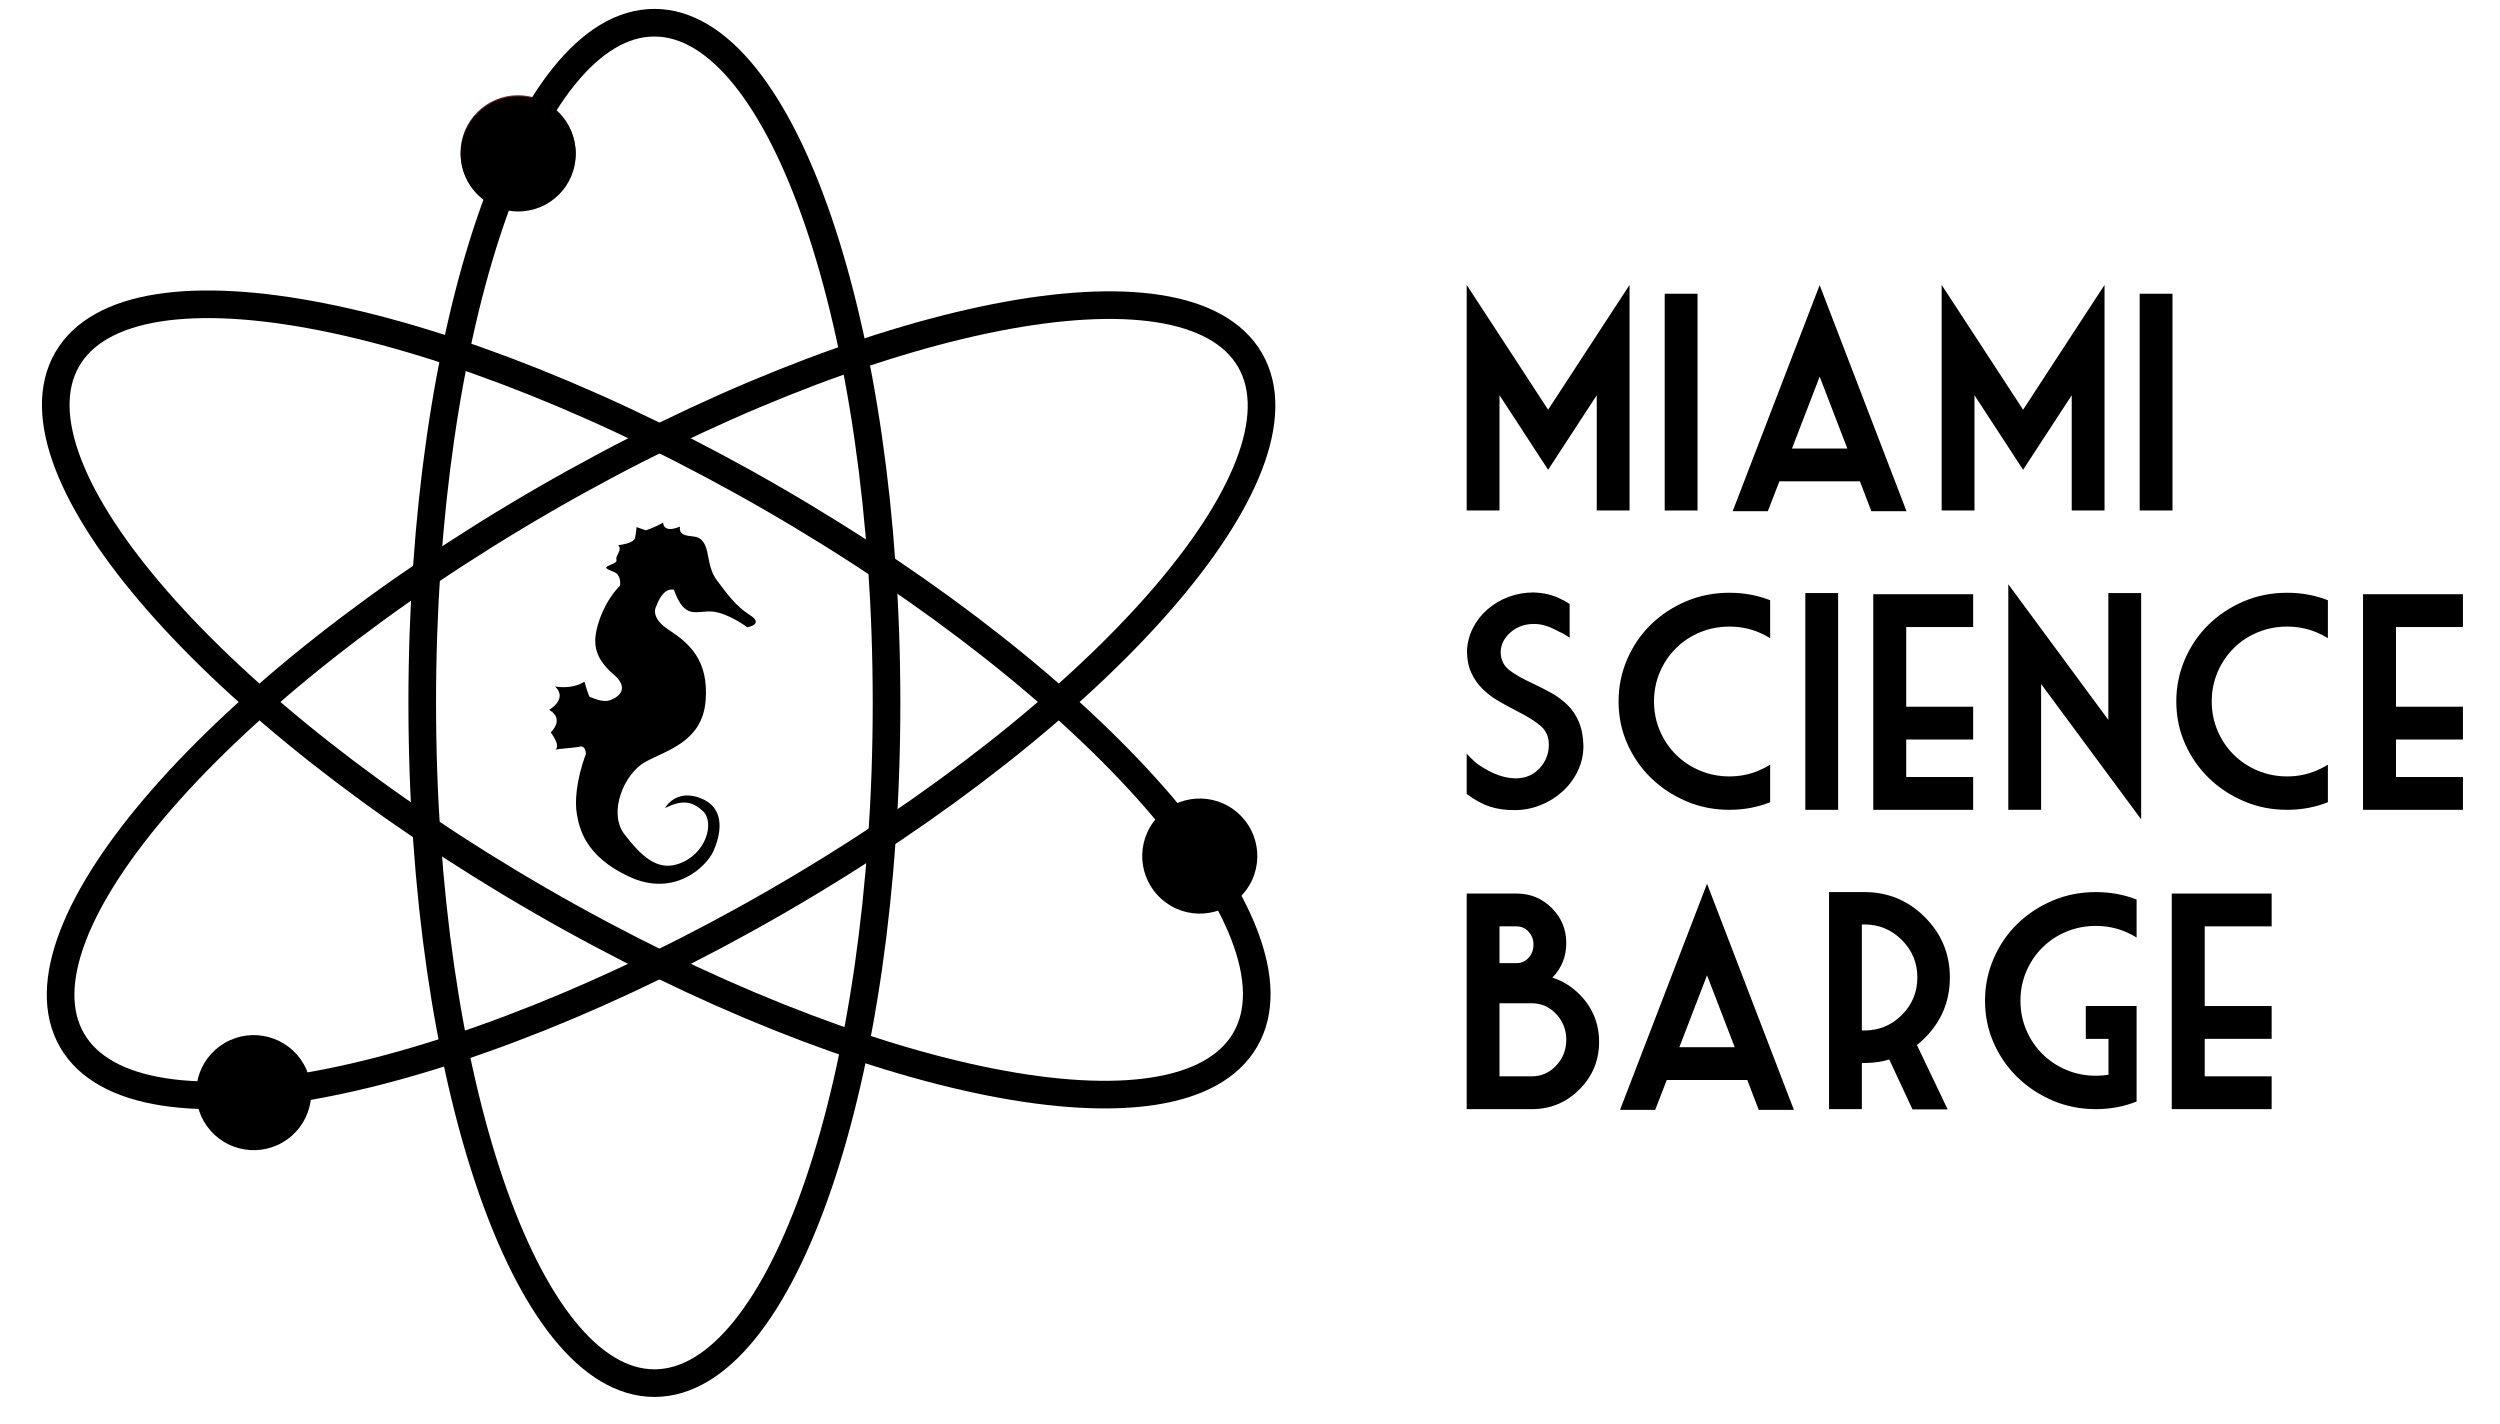
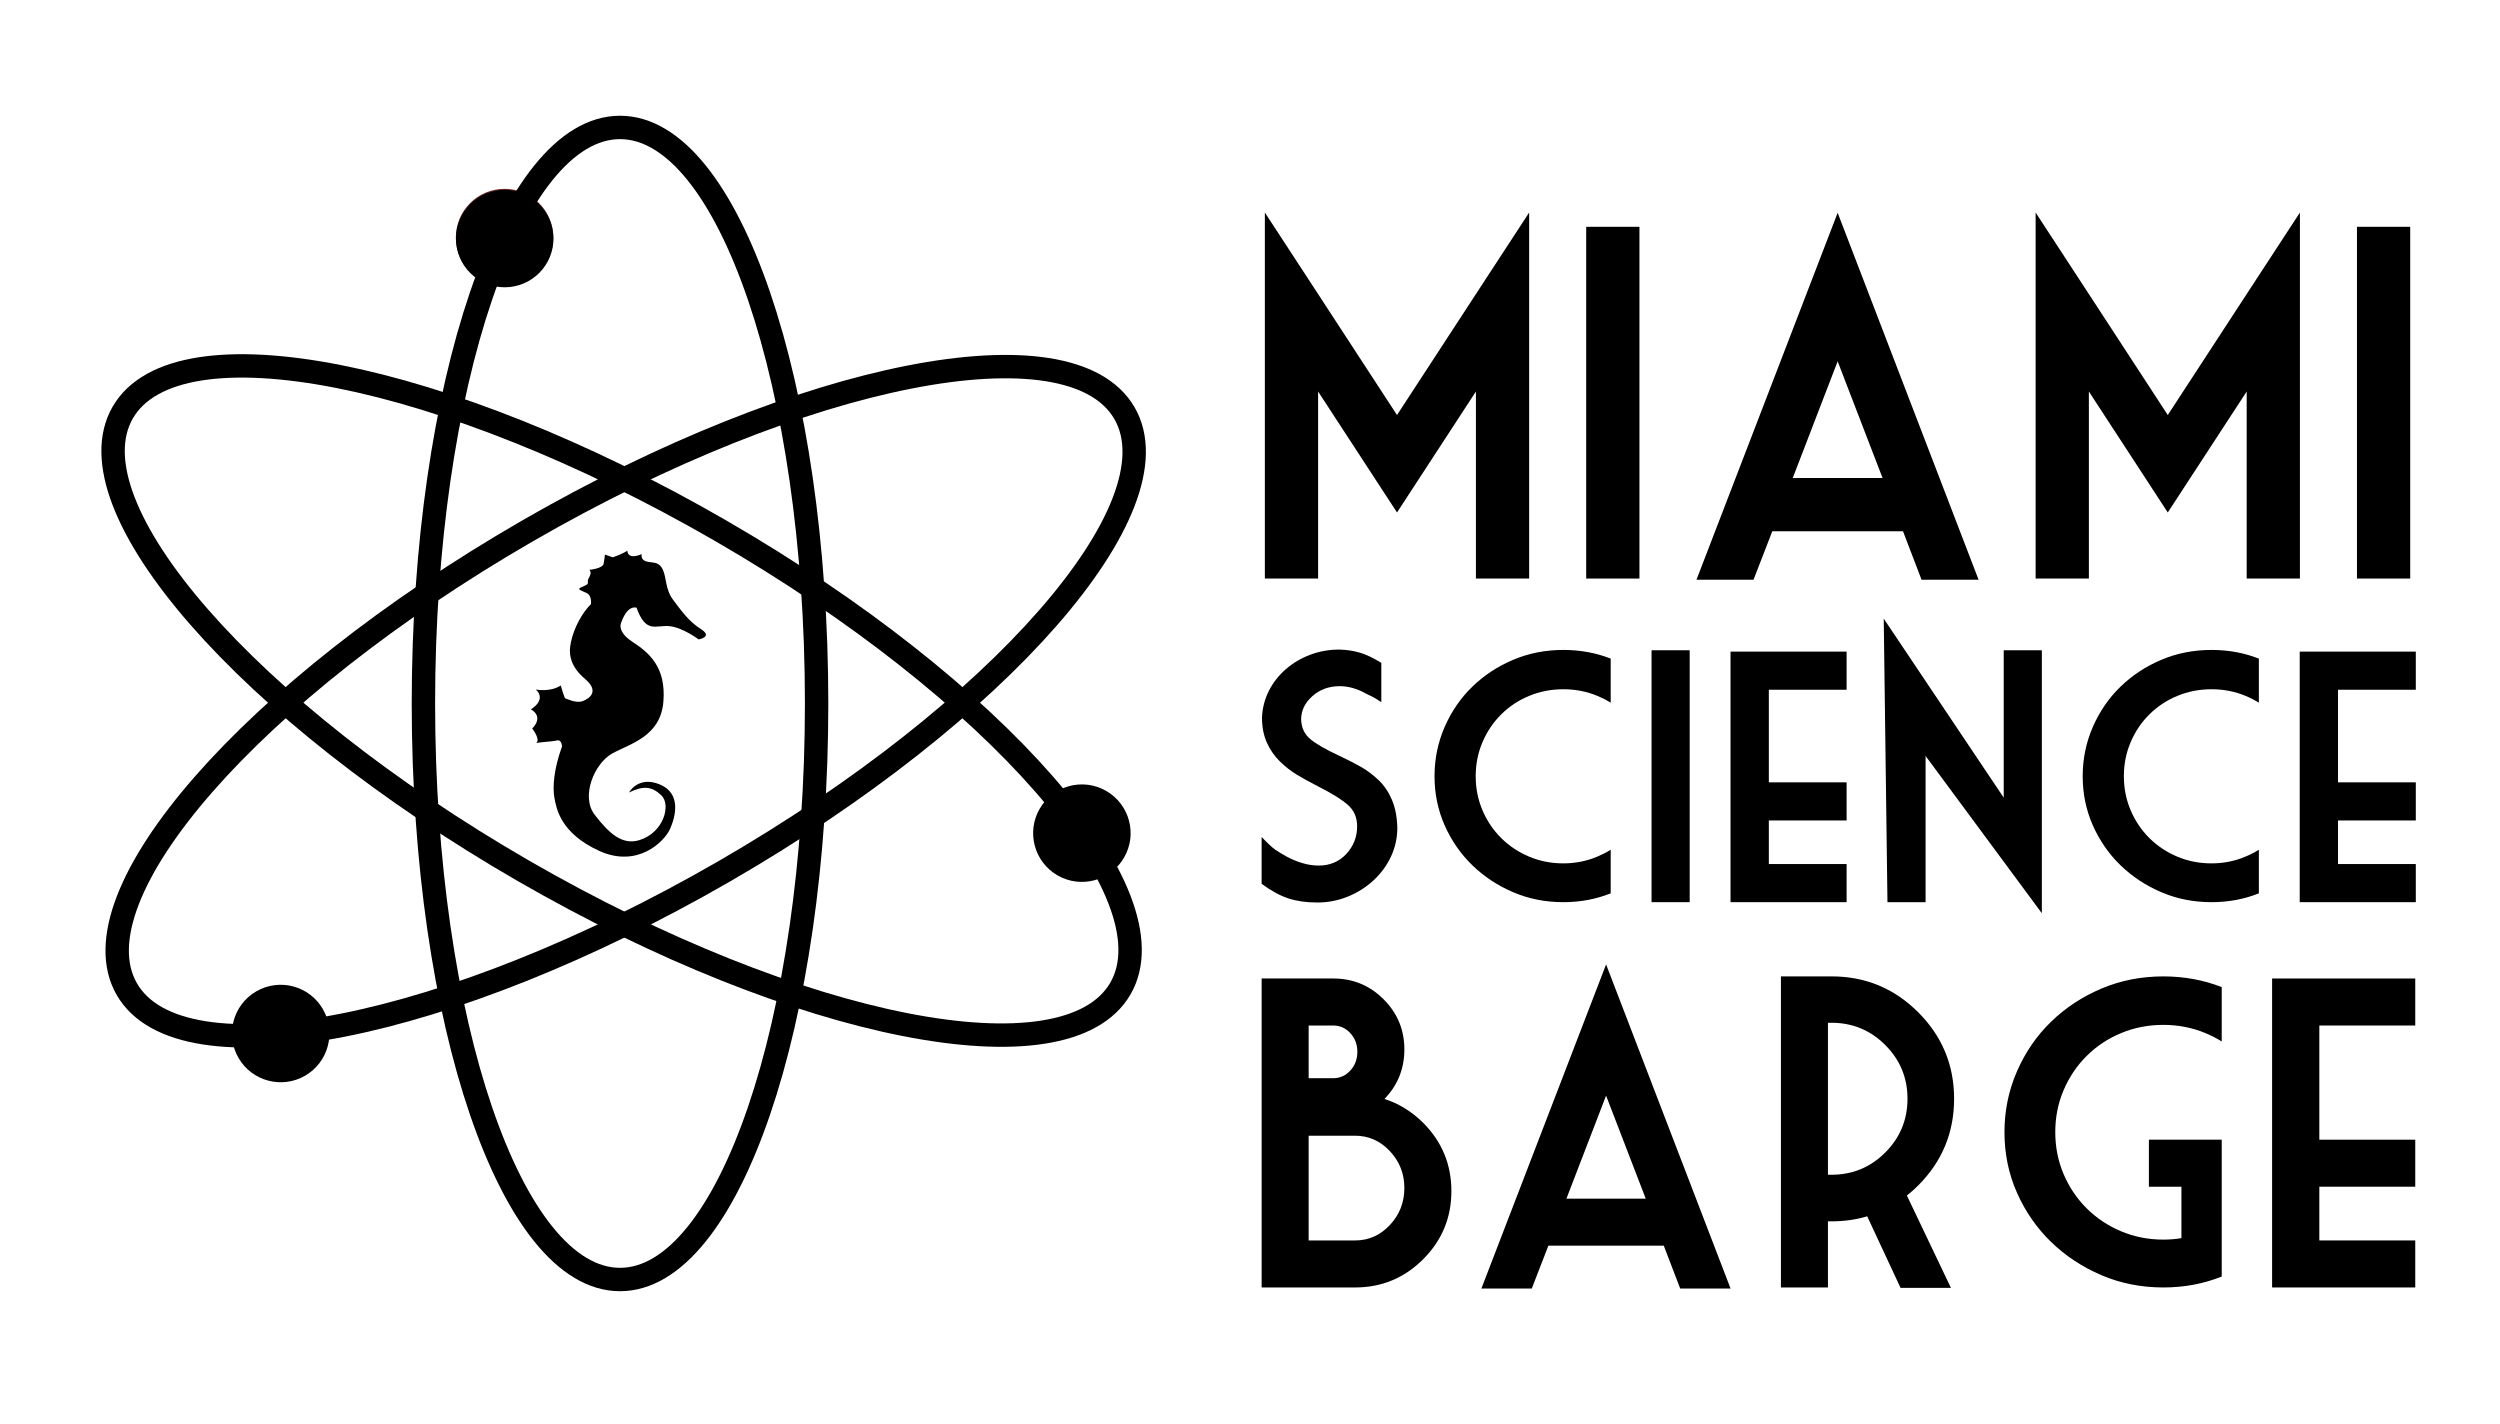
<svg xmlns="http://www.w3.org/2000/svg" xmlns:xlink="http://www.w3.org/1999/xlink" version="1.1" id="Layer_1" x="0px" y="0px" width="803.096px" height="457.238px" viewBox="0 0 803.096 457.238" enable-background="new 0 0 803.096 457.238" xml:space="preserve">
-   <symbol id="Electron_Path" viewBox="-266.882 -183.821 533.762 373.139">
-     <path fill="none" stroke="#000000" stroke-width="12" stroke-miterlimit="10" d="M-50.427,98.997   c141.336,81.601,278.487,108.646,306.337,60.409C283.76,111.168,191.762,5.915,50.427-75.687   c-141.336-81.6-278.488-108.646-306.338-60.408C-283.762-87.856-191.763,17.396-50.427,98.997z" />
-     <path d="M-189.474-137.167c11.957,6.904,27.247,2.808,34.15-9.15c6.903-11.957,2.807-27.247-9.15-34.15   c-11.958-6.903-27.248-2.807-34.151,9.15C-205.529-159.359-201.432-144.07-189.474-137.167z" />
-   </symbol>
+   <g>
+     <path d="M194.321,178.145l2.514,0.888c0,0,2.544-0.798,4.719-2.125c0,0-0.171,3.079,4.604,1.1c0,0-0.525,1.706,1.383,2.322   c1.908,0.615,3.957-0.163,5.305,2.508c1.349,2.669,0.759,6.41,3.429,9.917c2.67,3.507,4.938,6.835,8.905,9.347   c3.968,2.513-0.757,3.301-0.757,3.301s-5.164-3.9-9.49-4.269c-4.325-0.367-7.429,2.484-10.447-5.914c0,0-2.772-1.125-4.822,4.509   c0,0-1.911,2.902,3.434,6.399c5.346,3.498,10.934,8.075,10.006,19.311c-0.927,11.234-10.795,13.474-16.463,16.627   c-5.667,3.156-10.189,13.746-5.585,19.701s8.836,9.871,14.453,8.08c7.791-2.484,10.088-11.363,6.944-14.355   c-3.145-2.992-5.906-3.09-10.393-0.913c0,0,2.946-5.472,9.901-2.584c6.956,2.885,5.08,10.296,3.264,14.332   c-1.818,4.04-10.433,12.666-22.804,6.979c-12.373-5.688-13.687-13.562-14.322-17.005c-0.637-3.44-0.182-9.308,2.445-16.5   c0,0-0.044-2.325-1.681-1.93c-1.635,0.396-5.232,0.479-6.654,0.851c0,0,1.689-0.695-1.234-4.723c0,0,3.95-3.562-0.434-6.142   c0,0,5.199-2.923,1.606-6.36c0,0,4.548,0.954,7.99-1.301c0,0,1.188,4.236,1.51,4.199c0.321-0.039,3.314,1.673,5.583,0.812   c2.268-0.86,5.321-3.19,0.751-7.066c-4.567-3.875-5.154-7.479-4.831-10.306c0.433-3.795,2.674-9.722,6.671-13.75   c0,0,0.457-2.769-1.462-3.631c-1.918-0.862-3.12-1.16-1.61-1.817c1.509-0.656,2.341-0.888,2.082-1.794   c-0.26-0.906,1.731-2.499,0.489-3.787c0,0,4.295-0.375,4.601-1.997C194.226,179.437,194.321,178.145,194.321,178.145" />
+     <ellipse fill="none" stroke="#712526" stroke-width="0.874" stroke-miterlimit="10" cx="199.123" cy="225.668" rx="63.155" ry="185.046" />
+     <path fill="#712526" d="M177.739,76.316c0,8.646-7.009,15.655-15.655,15.655s-15.655-7.009-15.655-15.655   s7.01-15.655,15.655-15.655S177.739,67.67,177.739,76.316" />
+     <g>
+       <g>
+         <ellipse transform="matrix(0.5 0.866 -0.866 0.5 295.5789 -61.4328)" fill="none" stroke="#000000" stroke-width="7.514" stroke-miterlimit="10" cx="200.992" cy="225.265" rx="63.152" ry="185.034" />
+       </g>
+       <g>
+         <g>
+           <defs>
+             <rect id="SVGID_1_" x="33.87" y="114.006" width="334.242" height="233.659" />
+           </defs>
+           <clipPath id="SVGID_2_">
+             <use xlink:href="#SVGID_1_" overflow="visible" />
+           </clipPath>
+           <path clip-path="url(#SVGID_2_)" d="M82.343,318.45c7.488-4.323,17.062-1.759,21.385,5.729      c4.324,7.486,1.758,17.062-5.729,21.385c-7.487,4.322-17.062,1.758-21.386-5.729C72.29,332.348,74.856,322.773,82.343,318.45" />
+         </g>
+       </g>
+     </g>
+     <g>
+       <g>
+         <g>
+           <defs>
+             <rect id="SVGID_3_" x="27.226" y="106.376" transform="matrix(0.5 -0.866 0.866 0.5 -96.1284 279.9033)" width="334.232" height="233.653" />
+           </defs>
+           <clipPath id="SVGID_4_">
+             <use xlink:href="#SVGID_3_" overflow="visible" />
+           </clipPath>
+           <ellipse clip-path="url(#SVGID_4_)" fill="none" stroke="#000000" stroke-width="7.514" stroke-miterlimit="10" cx="199.171" cy="225.984" rx="63.156" ry="185.045" />
+         </g>
+       </g>
+       <g>
+         <path d="M177.787,76.632c0,8.646-7.008,15.656-15.654,15.656s-15.656-7.009-15.656-15.655s7.009-15.655,15.655-15.655     S177.787,67.987,177.787,76.632" />
+       </g>
+     </g>
+     <g>
+       <g>
+         <path d="M339.713,281.201c-7.488-4.323-10.054-13.898-5.729-21.387c4.321-7.486,13.896-10.055,21.386-5.729     c7.487,4.323,10.053,13.897,5.729,21.386C356.775,282.96,347.201,285.523,339.713,281.201" />
+       </g>
+     </g>
+     <polygon points="448.774,133.325 474.122,94.464 491.224,68.277 491.224,185.854 474.122,185.854 474.122,125.768 448.774,164.629    423.426,125.768 423.426,185.854 406.322,185.854 406.322,68.277 423.426,94.464  " />
+     <rect x="509.547" y="72.858" width="17.104" height="112.996" />
+     <path d="M569.328,170.66l-6.031,15.575h-18.325l45.354-117.881l45.272,117.881h-18.322l-5.956-15.575H569.328z M575.895,153.558   h28.859l-14.43-37.487L575.895,153.558z" />
+     <polygon points="696.373,133.325 721.72,94.464 738.821,68.277 738.821,185.854 721.72,185.854 721.72,125.768 696.373,164.629    671.025,125.768 671.025,185.854 653.921,185.854 653.921,68.277 671.025,94.464  " />
+     <rect x="757.146" y="72.858" width="17.104" height="112.996" />
+     <path d="M423.165,289.922c-3.499,0-6.588-0.438-9.269-1.312c-2.68-0.875-5.551-2.439-8.613-4.7V268.87   c1.896,2.004,3.354,3.364,4.375,4.073c1.021,0.711,2.271,1.468,3.747,2.27c1.476,0.803,3.105,1.477,4.894,2.025   c1.785,0.545,3.553,0.818,5.303,0.818c3.609,0,6.572-1.248,8.889-3.746c2.313-2.498,3.471-5.459,3.471-8.887   c0-2.807-0.984-5.085-2.951-6.834c-1.969-1.75-5.192-3.755-9.68-6.016c-2.696-1.387-4.976-2.645-6.834-3.773   c-1.858-1.131-3.646-2.531-5.358-4.21c-1.713-1.676-3.1-3.671-4.153-5.985c-1.06-2.313-1.586-5.039-1.586-8.177   c0.146-3.062,0.894-5.913,2.24-8.557c1.349-2.643,3.17-4.957,5.469-6.944c2.297-1.986,4.909-3.526,7.848-4.621   c2.933-1.093,6.021-1.64,9.268-1.64c2.44,0.074,4.665,0.409,6.67,1.013c2.008,0.6,4.283,1.685,6.836,3.252v12.631   c-1.529-1.021-2.577-1.649-3.144-1.887c-0.566-0.238-1.367-0.639-2.407-1.203c-1.037-0.564-2.24-1.048-3.605-1.448   c-1.368-0.401-2.817-0.603-4.35-0.603c-3.427,0.038-6.323,1.121-8.692,3.254c-2.368,2.131-3.556,4.602-3.556,7.409   c0.073,2.661,1.067,4.784,2.98,6.37c1.913,1.585,5.003,3.359,9.268,5.33c2.916,1.388,5.295,2.605,7.14,3.665   c1.838,1.056,3.648,2.425,5.438,4.1c1.784,1.681,3.229,3.792,4.319,6.343c1.095,2.555,1.677,5.579,1.749,9.077   c0,3.209-0.675,6.263-2.022,9.158c-1.348,2.897-3.226,5.461-5.632,7.685c-2.405,2.224-5.167,3.965-8.283,5.223   C429.808,289.293,426.556,289.922,423.165,289.922" />
+     <path d="M517.417,272.973v13.998c-4.737,1.896-9.807,2.842-15.2,2.842c-5.761,0-11.137-1.063-16.131-3.199   c-4.994-2.131-9.367-5.02-13.123-8.665c-3.755-3.646-6.716-7.919-8.885-12.821c-2.168-4.9-3.254-10.161-3.254-15.773   c0-5.578,1.086-10.854,3.254-15.83c2.169-4.978,5.13-9.287,8.885-12.933c3.756-3.645,8.129-6.524,13.123-8.639   c4.994-2.113,10.37-3.171,16.131-3.171c5.396,0,10.463,0.93,15.2,2.789v14.162c-1.347-0.838-2.771-1.567-4.265-2.187   c-3.428-1.422-7.071-2.132-10.938-2.132c-3.899,0-7.563,0.71-10.99,2.132c-3.427,1.421-6.417,3.4-8.968,5.934   c-2.552,2.533-4.557,5.504-6.016,8.91c-1.457,3.41-2.188,7.064-2.188,10.967c0,3.899,0.729,7.553,2.188,10.961   c1.459,3.41,3.464,6.381,6.016,8.914c2.551,2.533,5.541,4.521,8.968,5.959c3.427,1.441,7.091,2.158,10.99,2.158   c3.864,0,7.51-0.729,10.938-2.187C514.646,274.54,516.07,273.811,517.417,272.973" />
+     <rect x="530.54" y="208.889" width="12.249" height="80.923" />
+     <polygon points="555.911,209.325 593.201,209.325 593.201,221.572 568.215,221.572 568.215,251.318 593.201,251.318    593.201,263.566 568.215,263.566 568.215,277.564 593.201,277.564 593.201,289.812 555.911,289.812  " />
+     <polygon points="643.672,256.238 643.672,208.888 655.919,208.888 655.919,293.367 618.573,242.844 618.573,289.812    606.326,289.812 605.126,198.732  " />
+     <path d="M725.634,272.973v13.998c-4.737,1.896-9.806,2.842-15.2,2.842c-5.76,0-11.137-1.063-16.13-3.199   c-4.994-2.131-9.368-5.02-13.123-8.665s-6.717-7.919-8.886-12.821c-2.168-4.9-3.254-10.161-3.254-15.773   c0-5.578,1.086-10.854,3.254-15.83c2.169-4.978,5.131-9.287,8.886-12.933c3.755-3.645,8.129-6.524,13.123-8.639   c4.993-2.113,10.37-3.171,16.13-3.171c5.396,0,10.463,0.93,15.2,2.789v14.162c-1.347-0.838-2.769-1.567-4.265-2.187   c-3.426-1.422-7.071-2.132-10.938-2.132c-3.897,0-7.563,0.71-10.988,2.132c-3.429,1.421-6.418,3.4-8.969,5.934   c-2.553,2.533-4.558,5.504-6.015,8.91c-1.457,3.41-2.188,7.064-2.188,10.967c0,3.899,0.729,7.553,2.188,10.961   c1.457,3.41,3.462,6.381,6.015,8.914c2.551,2.533,5.54,4.521,8.969,5.959c3.425,1.441,7.091,2.158,10.988,2.158   c3.864,0,7.512-0.729,10.938-2.187C722.865,274.54,724.287,273.811,725.634,272.973" />
+     <polygon points="738.756,209.325 776.048,209.325 776.048,221.572 751.061,221.572 751.061,251.318 776.048,251.318    776.048,263.566 751.061,263.566 751.061,277.564 776.048,277.564 776.048,289.812 738.756,289.812  " />
+     <path d="M405.285,413.582V314.33h22.993c6.339,0,11.732,2.225,16.184,6.675s6.676,9.82,6.676,16.115   c0,6.202-2.137,11.509-6.405,15.913c4.586,1.438,8.741,4.001,12.475,7.687c6.024,6.068,9.034,13.375,9.034,21.914   c0,8.541-3.022,15.836-9.067,21.88c-6.048,6.047-13.342,9.068-21.881,9.068H405.285L405.285,413.582z M420.39,346.359h7.891   c2.155,0,3.986-0.82,5.495-2.465c1.508-1.642,2.26-3.651,2.26-6.033c0-2.338-0.752-4.326-2.26-5.969   c-1.509-1.642-3.34-2.459-5.495-2.459h-7.891V346.359z M420.39,364.831v22.724v10.927h14.901c4.36,0,8.091-1.651,11.191-4.958   c3.104-3.305,4.653-7.271,4.653-11.9c0-4.584-1.551-8.528-4.653-11.834c-3.103-3.303-6.831-4.956-11.191-4.956L420.39,364.831   L420.39,364.831z" />
+     <path d="M497.395,400.165l-5.327,13.755h-16.185l40.055-104.109l39.983,104.109h-16.182l-5.264-13.755H497.395z M503.192,385.062   h25.485l-12.743-33.107L503.192,385.062z" />
+     <path d="M612.562,384.048l14.157,29.67h-16.184l-10.72-22.993c-3.6,1.08-7.417,1.618-11.462,1.618h-1.147v21.239h-15.104v-99.93   h16.253c10.876,0,20.157,3.846,27.848,11.533c7.686,7.686,11.529,16.945,11.529,27.778c0,10.878-3.846,20.162-11.529,27.847   C615.031,381.982,613.817,383.062,612.562,384.048 M587.208,377.374h1.147c6.738,0,12.493-2.382,17.261-7.146   c4.765-4.767,7.146-10.521,7.146-17.264s-2.382-12.497-7.146-17.263c-4.768-4.765-10.521-7.147-17.261-7.147h-1.147V377.374z" />
+     <path d="M700.758,397.738v-16.521h-10.452v-15.103h23.397v43.962c-5.845,2.34-12.094,3.506-18.746,3.506   c-7.104,0-13.733-1.312-19.891-3.942c-6.159-2.631-11.556-6.192-16.184-10.688c-4.633-4.494-8.283-9.765-10.959-15.812   c-2.675-6.043-4.012-12.527-4.012-19.453c0-6.879,1.337-13.385,4.012-19.521c2.676-6.136,6.326-11.454,10.959-15.945   c4.628-4.494,10.022-8.048,16.184-10.652c6.155-2.606,12.786-3.913,19.891-3.913c6.652,0,12.901,1.147,18.746,3.44v17.463   c-1.664-1.033-3.416-1.936-5.261-2.697c-4.228-1.754-8.723-2.631-13.485-2.631c-4.809,0-9.327,0.877-13.552,2.631   c-4.229,1.752-7.913,4.193-11.061,7.316c-3.146,3.125-5.619,6.786-7.418,10.987c-1.797,4.206-2.694,8.711-2.694,13.521   c0,4.812,0.897,9.315,2.694,13.521c1.799,4.204,4.271,7.866,7.418,10.989c3.146,3.125,6.832,5.573,11.061,7.35   c4.225,1.777,8.743,2.666,13.552,2.666C696.936,398.211,698.867,398.052,700.758,397.738" />
+     <polygon points="729.887,314.33 775.872,314.33 775.872,329.434 745.058,329.434 745.058,366.113 775.872,366.113 775.872,381.216    745.058,381.216 745.058,398.479 775.872,398.479 775.872,413.582 729.887,413.582  " />
+   </g>
  <g>
    <g>
-       <g>
-         <path d="M204.486,169.317l2.968,1.048c0,0,3.005-0.942,5.572-2.51c0,0-0.201,3.636,5.437,1.299c0,0-0.62,2.015,1.633,2.742     s4.673-0.191,6.265,2.961c1.593,3.152,0.896,7.569,4.049,11.711c3.153,4.141,5.83,8.07,10.514,11.037     c4.687,2.966-0.893,3.896-0.893,3.896s-6.098-4.605-11.206-5.04c-5.107-0.434-8.771,2.933-12.337-6.983     c0,0-3.273-1.329-5.692,5.322c0,0-2.258,3.428,4.055,7.557s12.91,9.536,11.815,22.802c-1.095,13.268-12.747,15.909-19.44,19.635     c-6.692,3.727-12.031,16.232-6.595,23.263c5.437,7.032,10.434,11.655,17.065,9.54c9.2-2.933,11.912-13.418,8.198-16.95     c-3.712-3.536-6.974-3.649-12.271-1.078c0,0,3.479-6.461,11.692-3.053c8.214,3.407,5.998,12.157,3.853,16.924     c-2.146,4.769-12.318,14.957-26.926,8.242c-14.61-6.717-16.161-16.015-16.913-20.079c-0.751-4.064-0.215-10.991,2.889-19.484     c0,0-0.053-2.747-1.984-2.277c-1.932,0.469-6.179,0.564-7.857,1.004c0,0,1.994-0.822-1.458-5.576c0,0,4.665-4.208-0.511-7.253     c0,0,6.139-3.45,1.896-7.509c0,0,5.37,1.126,9.435-1.537c0,0,1.404,5.003,1.783,4.958c0.379-0.045,3.912,1.976,6.592,0.959     c2.678-1.017,6.282-3.768,0.887-8.345c-5.394-4.576-6.086-8.831-5.705-12.169c0.513-4.482,3.157-11.48,7.877-16.237     c0,0,0.539-3.269-1.726-4.288c-2.266-1.019-3.684-1.37-1.901-2.145c1.782-0.776,2.766-1.05,2.458-2.119     c-0.307-1.07,2.044-2.951,0.578-4.471c0,0,5.071-0.442,5.433-2.358C204.373,170.843,204.486,169.317,204.486,169.317z" />
-         <g>
-           <ellipse fill="none" stroke="#702525" stroke-width="0.746" stroke-miterlimit="10" cx="210.155" cy="225.433" rx="74.575" ry="218.505" />
-           <circle fill="#702525" cx="166.419" cy="49.077" r="18.486" />
-         </g>
-         <use xlink:href="#Electron_Path" width="533.762" height="373.139" id="XMLID_1_" x="-266.882" y="-183.821" transform="matrix(0.7394 0 0 -0.7394 212.3623 233.5674)" overflow="visible" />
-         <use xlink:href="#Electron_Path" width="533.762" height="373.139" x="-266.882" y="-183.821" transform="matrix(-0.3697 0.6404 0.6404 0.3697 202.75 221.4971)" overflow="visible" />
-         <use xlink:href="#Electron_Path" width="533.762" height="373.139" x="-266.882" y="-183.821" transform="matrix(-0.3697 -0.6404 -0.6404 0.3697 218.2783 220.3848)" overflow="visible" />
-       </g>
-       <g>
-         <path d="M497.317,131.621l15.62-23.948l10.539-16.138v72.456h-10.539v-37.027l-15.62,23.948l-15.62-23.948v37.027h-10.54V91.536     l10.54,16.138L497.317,131.621z" />
-         <path d="M534.768,94.359h10.54v69.632h-10.54V94.359z" />
-         <path d="M571.607,154.628l-3.717,9.598h-11.292l27.947-72.643l27.9,72.643h-11.292l-3.67-9.598H571.607z M575.654,144.089h17.784     l-8.893-23.101L575.654,144.089z" />
-         <path d="M649.897,131.621l15.62-23.948l10.539-16.138v72.456h-10.539v-37.027l-15.62,23.948l-15.62-23.948v37.027h-10.54V91.536     l10.54,16.138L649.897,131.621z" />
-         <path d="M687.348,94.359h10.54v69.632h-10.54V94.359z" />
-         <path d="M486.543,260.238c-3.011,0-5.669-0.375-7.976-1.129c-2.305-0.752-4.774-2.1-7.41-4.045v-12.939     c1.632,1.726,2.886,2.895,3.764,3.505c0.879,0.612,1.953,1.263,3.224,1.953c1.271,0.69,2.674,1.27,4.211,1.742     c1.536,0.47,3.058,0.705,4.563,0.705c3.105,0,5.654-1.075,7.646-3.223c1.991-2.149,2.986-4.697,2.986-7.646     c0-2.416-0.847-4.376-2.54-5.881s-4.47-3.23-8.328-5.175c-2.32-1.192-4.281-2.274-5.881-3.247c-1.6-0.972-3.137-2.18-4.611-3.623     c-1.474-1.442-2.666-3.159-3.575-5.152c-0.91-1.991-1.364-4.336-1.364-7.033c0.125-2.636,0.769-5.089,1.929-7.364     c1.16-2.274,2.729-4.265,4.705-5.976c1.976-1.709,4.226-3.034,6.752-3.975c2.523-0.94,5.182-1.412,7.975-1.412     c2.101,0.063,4.015,0.353,5.739,0.871c1.726,0.517,3.686,1.45,5.882,2.799v10.868c-1.317-0.878-2.219-1.419-2.705-1.624     c-0.487-0.204-1.177-0.549-2.071-1.035c-0.893-0.486-1.929-0.902-3.104-1.247c-1.177-0.345-2.423-0.519-3.74-0.519     c-2.949,0.032-5.442,0.965-7.481,2.8c-2.038,1.835-3.058,3.96-3.058,6.375c0.062,2.29,0.918,4.117,2.564,5.481     s4.305,2.893,7.975,4.587c2.509,1.193,4.556,2.244,6.141,3.153c1.583,0.91,3.143,2.086,4.681,3.528     c1.536,1.444,2.775,3.263,3.717,5.458c0.941,2.196,1.442,4.8,1.505,7.811c0,2.761-0.58,5.388-1.74,7.881     c-1.16,2.494-2.775,4.698-4.846,6.609c-2.07,1.914-4.446,3.413-7.128,4.495C492.259,259.698,489.46,260.238,486.543,260.238z" />
-         <path d="M568.644,245.653v12.045c-4.077,1.629-8.438,2.446-13.079,2.446c-4.957,0-9.583-0.917-13.88-2.753     c-4.298-1.834-8.062-4.32-11.292-7.458c-3.231-3.136-5.779-6.813-7.646-11.033c-1.866-4.218-2.8-8.743-2.8-13.573     c0-4.799,0.934-9.339,2.8-13.621c1.866-4.282,4.414-7.991,7.646-11.128c3.23-3.136,6.994-5.614,11.292-7.433     c4.297-1.819,8.923-2.729,13.88-2.729c4.641,0,9.002,0.801,13.079,2.4v12.186c-1.16-0.722-2.384-1.349-3.67-1.882     c-2.948-1.223-6.085-1.835-9.409-1.835c-3.357,0-6.51,0.612-9.457,1.835c-2.949,1.223-5.521,2.925-7.717,5.104     c-2.195,2.181-3.921,4.737-5.176,7.669c-1.254,2.934-1.881,6.078-1.881,9.434s0.627,6.501,1.881,9.433     c1.255,2.933,2.98,5.489,5.176,7.669c2.195,2.181,4.768,3.89,7.717,5.128c2.947,1.24,6.1,1.858,9.457,1.858     c3.324,0,6.461-0.627,9.409-1.882C566.26,247.002,567.483,246.375,568.644,245.653z" />
-         <path d="M579.936,190.512h10.539v69.633h-10.539V190.512z" />
-         <path d="M601.766,190.888h32.088v10.539h-21.501v25.595h21.501v10.539h-21.501v12.045h21.501v10.539h-32.088V190.888z" />
-         <path d="M677.28,231.256v-40.744h10.539v72.691l-32.135-43.474v40.416h-10.539v-72.456L677.28,231.256z" />
-         <path d="M747.807,245.653v12.045c-4.077,1.629-8.438,2.446-13.079,2.446c-4.957,0-9.583-0.917-13.879-2.753     c-4.299-1.834-8.062-4.32-11.292-7.458c-3.231-3.136-5.78-6.813-7.646-11.033c-1.866-4.218-2.8-8.743-2.8-13.573     c0-4.799,0.934-9.339,2.8-13.621c1.866-4.282,4.415-7.991,7.646-11.128c3.229-3.136,6.993-5.614,11.292-7.433     c4.296-1.819,8.922-2.729,13.879-2.729c4.642,0,9.002,0.801,13.079,2.4v12.186c-1.16-0.722-2.383-1.349-3.67-1.882     c-2.948-1.223-6.085-1.835-9.409-1.835c-3.356,0-6.51,0.612-9.457,1.835c-2.949,1.223-5.521,2.925-7.716,5.104     c-2.196,2.181-3.922,4.737-5.176,7.669c-1.254,2.934-1.882,6.078-1.882,9.434s0.628,6.501,1.882,9.433     c1.254,2.933,2.979,5.489,5.176,7.669c2.194,2.181,4.767,3.89,7.716,5.128c2.947,1.24,6.101,1.858,9.457,1.858     c3.324,0,6.461-0.627,9.409-1.882C745.424,247.002,746.646,246.375,747.807,245.653z" />
-         <path d="M759.098,190.888h32.088v10.539h-21.501v25.595h21.501v10.539h-21.501v12.045h21.501v10.539h-32.088V190.888z" />
-         <path d="M471.157,356.298v-69.255h16.044c4.423,0,8.188,1.552,11.292,4.657c3.105,3.105,4.658,6.853,4.658,11.245     c0,4.328-1.49,8.03-4.47,11.104c3.199,1.004,6.1,2.791,8.704,5.364c4.203,4.233,6.304,9.332,6.304,15.291     s-2.109,11.048-6.327,15.266c-4.22,4.219-9.309,6.328-15.268,6.328H471.157z M481.697,309.392h5.504     c1.506,0,2.783-0.572,3.835-1.719c1.051-1.145,1.576-2.548,1.576-4.21c0-1.632-0.525-3.019-1.576-4.165     c-1.052-1.144-2.329-1.716-3.835-1.716h-5.504V309.392z M481.697,322.281v15.855v7.623h10.397c3.042,0,5.646-1.152,7.81-3.458     c2.165-2.306,3.247-5.074,3.247-8.305c0-3.198-1.082-5.951-3.247-8.257c-2.164-2.304-4.768-3.458-7.81-3.458H481.697z" />
-         <path d="M535.428,346.936l-3.718,9.597h-11.292l27.948-72.644l27.899,72.644h-11.291l-3.671-9.597H535.428z M539.474,336.397     h17.784l-8.892-23.101L539.474,336.397z" />
-         <path d="M615.787,335.69l9.88,20.702h-11.292l-7.48-16.044c-2.51,0.754-5.175,1.129-7.998,1.129h-0.8v14.821h-10.54v-69.727     h11.34c7.59,0,14.067,2.683,19.432,8.047c5.363,5.362,8.045,11.825,8.045,19.383c0,7.59-2.682,14.068-8.045,19.431     C617.511,334.249,616.664,335.001,615.787,335.69z M598.097,331.033h0.8c4.704,0,8.72-1.662,12.045-4.987     c3.324-3.325,4.986-7.34,4.986-12.045s-1.662-8.72-4.986-12.045c-3.325-3.324-7.341-4.987-12.045-4.987h-0.8V331.033z" />
-         <path d="M677.327,345.242v-11.528h-7.293v-10.539h16.326v30.676c-4.078,1.631-8.438,2.446-13.08,2.446     c-4.956,0-9.583-0.917-13.879-2.751c-4.298-1.836-8.062-4.322-11.292-7.458c-3.231-3.136-5.779-6.813-7.646-11.033     c-1.866-4.218-2.799-8.742-2.799-13.574c0-4.799,0.933-9.339,2.799-13.62c1.867-4.282,4.415-7.992,7.646-11.128     c3.229-3.136,6.994-5.614,11.292-7.433c4.296-1.819,8.923-2.73,13.879-2.73c4.642,0,9.002,0.802,13.08,2.401v12.185     c-1.161-0.722-2.384-1.349-3.671-1.881c-2.948-1.224-6.085-1.836-9.409-1.836c-3.356,0-6.509,0.612-9.456,1.836     c-2.949,1.222-5.521,2.925-7.717,5.104c-2.196,2.181-3.921,4.737-5.176,7.668c-1.254,2.935-1.881,6.078-1.881,9.434     c0,3.357,0.627,6.501,1.881,9.434c1.255,2.933,2.979,5.489,5.176,7.668c2.195,2.181,4.768,3.89,7.717,5.129     c2.947,1.239,6.1,1.859,9.456,1.859C674.66,345.572,676.009,345.462,677.327,345.242z" />
-         <path d="M697.652,287.043h32.087v10.539h-21.501v25.594h21.501v10.539h-21.501v12.045h21.501v10.539h-32.087V287.043z" />
-       </g>
+       <ellipse transform="matrix(0.5 -0.866 0.866 0.5 -95.0417 285.4457)" fill="none" stroke="#000000" stroke-width="7.514" stroke-miterlimit="10" cx="199.686" cy="225.032" rx="63.153" ry="185.037" />
    </g>
  </g>
</svg>
